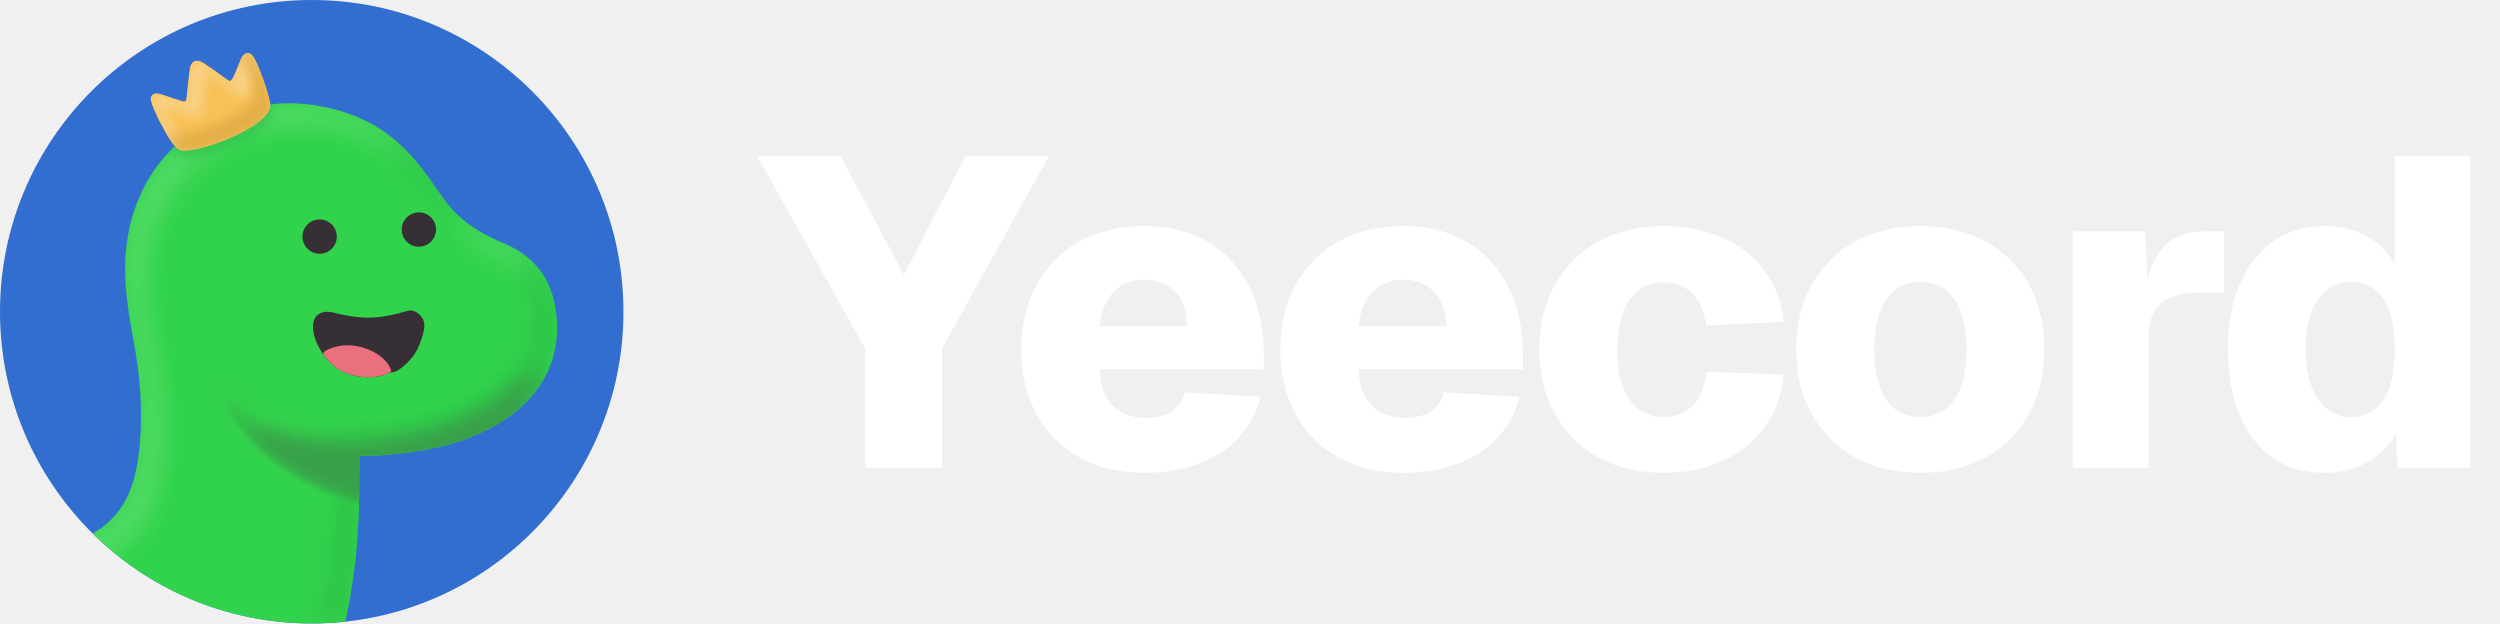
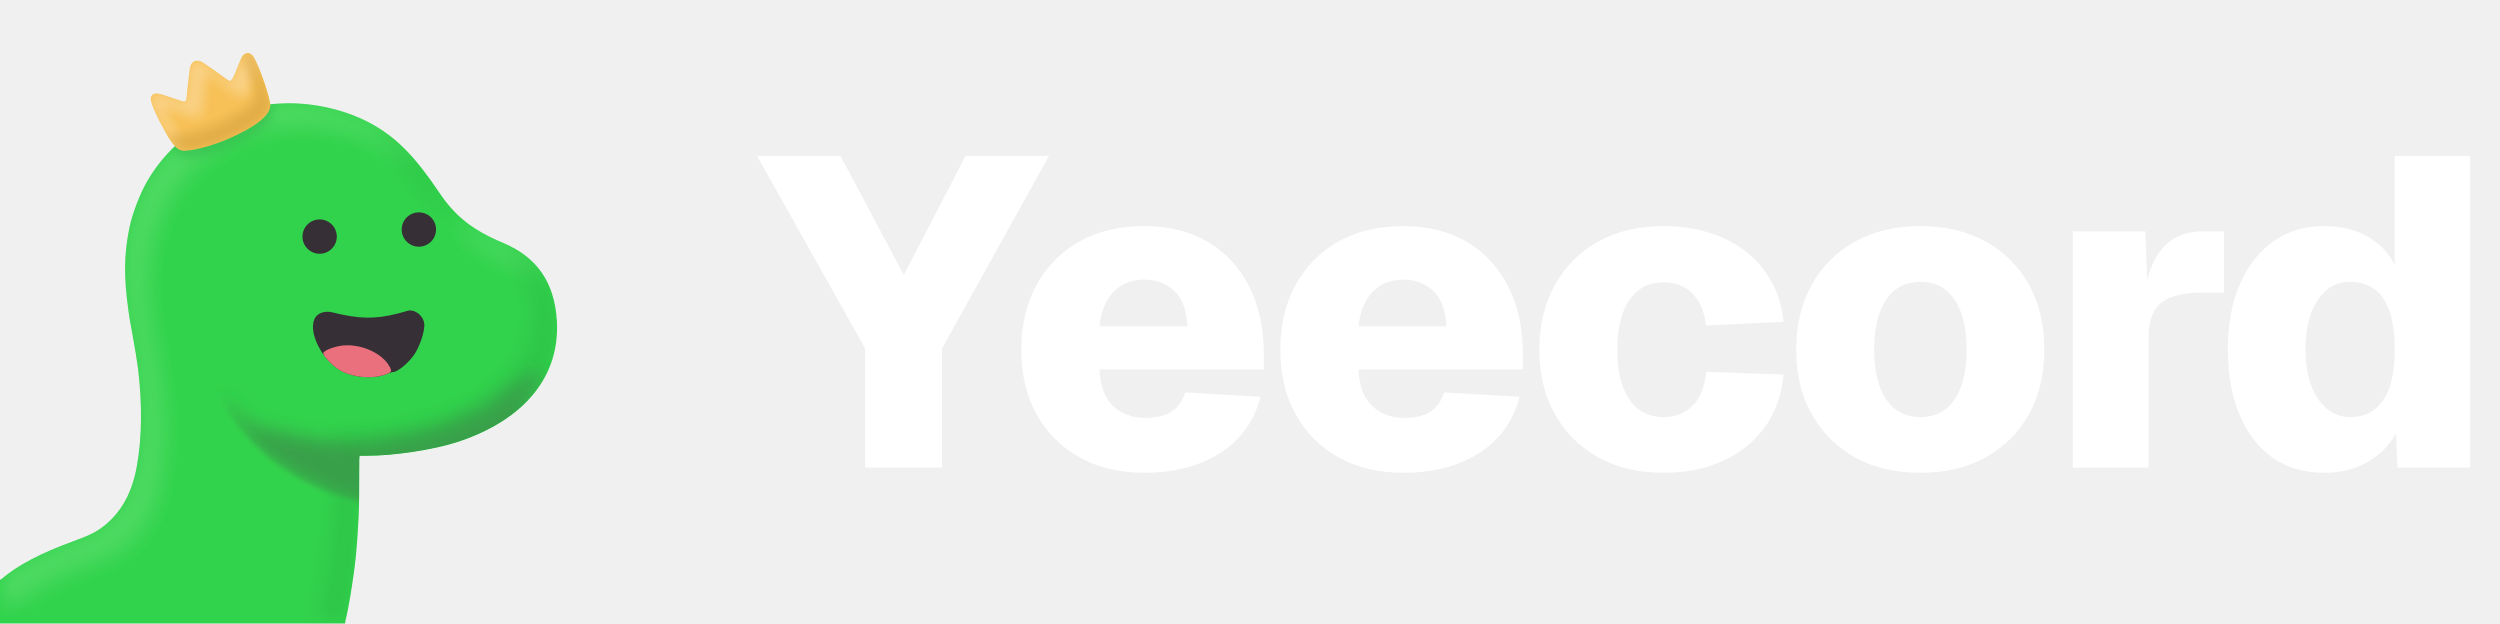
<svg xmlns="http://www.w3.org/2000/svg" viewBox="0 0 802 200" role="img" aria-labelledby="title">
-   <defs>
-     <clipPath id="avatar-circle">
-       <circle cx="100" cy="100" r="100" />
-     </clipPath>
-   </defs>
-   <g clip-path="url(#avatar-circle)">
+   <g>
    <svg width="200" height="200" viewBox="0 0 512 512">
      <defs>
        <path id="avatar-body" d="M232.8 84.9C183.4 86.7 143.3 109.8 120.5 149.5C114.8 159.5 108.6 175.7 106.3 186.9C101.8 208.9 101.6 227.1 105.4 254.6C106.2 260.8 106.7 263.3 108.8 274.8C111 286.9 112.5 296.3 113.3 302.3C116.9 331.6 116.6 359.5 112.4 382.8C108.6 403.9 100.3 419.4 86.9 430.7C79.9 436.5 74.7 439.2 60.2 444.5C33.2 454.3 14.3 464.3 1.4 475.4C0.1 476.5 0.1 476.5-24.9 476.5L-50 476.5L-50 519.3L-50 562L116.6 562L283.3 562L283.3 536.8C283.3 515.9 283.3 511.4 283.6 510.3C285.2 504 287.4 492.2 288.9 482.1C289.4 478.7 290 474.4 290.3 472.6C291.7 463.1 292.7 453.3 293.5 441.5C293.6 439.4 293.9 435.1 294.1 432C294.8 421.6 295 413.2 295 393.8C295 376.5 295.1 374.6 295.4 374.4C295.6 374.3 298.7 374.3 302.2 374.3C323.8 374.3 356.3 369.3 375.4 363.1C430.7 345 460.2 309 457.3 263.1C455.3 231.8 441 211.1 413 199.4C388.4 189.1 373.8 177.6 361 158.5C341.1 128.8 325.9 113.3 305.7 102C284.7 90.3 257.6 84 232.8 84.9Z" />
        <path id="avatar-accessory-shape" d="M201.3 44.1C199.5 45.1 198.5 46.6 196.9 50.7C196.2 52.6 195.3 54.6 195.1 55.1C194.8 55.7 194.2 57.1 193.8 58.4C191.8 63.7 189.8 66.8 188.4 66.4C187.8 66.3 183.2 63 179 59.9C177.7 58.9 175.2 57.1 173.5 56C171.8 54.9 169.4 53.3 168.3 52.4C161.6 47.6 156.5 49.7 155.7 57.7C155.6 59 155.3 61.4 155.1 62.9C154.4 68.3 154.3 69.4 153.7 75.5C153 83.7 152.8 84 149.1 82.9C145.9 81.9 140.2 80.1 134.6 78.1C127.8 75.8 124.9 76.4 123.8 80.4C123.4 81.9 125.5 88.2 128.2 93.7C128.6 94.5 129.3 96 129.7 97C130.2 98.1 131.1 99.9 131.8 101.1C132.6 102.4 133.6 104.2 134.1 105.3C140 116.7 144.8 122.6 148.9 123.5C155.2 124.8 173.5 120.2 188.6 113.5C210.6 103.8 222 94.5 222 86.3C222 81.7 215.7 62.1 210.7 51.4C208.5 46.8 208.2 46.3 206.9 45.1C205.3 43.4 203.4 43.1 201.3 44.1Z" />
        <clipPath id="avatar-clip-frame">
          <rect x="0" y="0" width="512" height="512" />
        </clipPath>
        <clipPath id="avatar-clip-mouth">
          <path d="M333.6 255.6C332.9 255.8 329.8 256.7 326.6 257.5C307.6 262.3 294.9 262 272.8 256.5C267.5 255.2 261.9 256.7 259.4 260.1C251.2 271.1 265.3 298.6 282.8 305.9C294.4 310.8 309.2 311.1 318.8 306.7C320.2 306.1 322.1 305.5 322.9 305.5C327 305.5 337.4 296.4 341.4 289.3C345.4 282.3 348.5 272.6 348.5 267.1C348.5 259.4 340.1 252.9 333.6 255.6Z" />
        </clipPath>
        <clipPath id="avatar-clip-body">
          <use href="#avatar-body" />
        </clipPath>
        <clipPath id="avatar-clip-accessory">
          <use href="#avatar-accessory-shape" />
        </clipPath>
        <filter id="avatar-soft" filterUnits="userSpaceOnUse" x="-64" y="-64" width="640" height="640">
          <feGaussianBlur stdDeviation="7.5" />
        </filter>
        <filter id="avatar-softer" filterUnits="userSpaceOnUse" x="-64" y="-64" width="640" height="640">
          <feGaussianBlur stdDeviation="4" />
        </filter>
        <filter id="avatar-edge" filterUnits="userSpaceOnUse" x="-64" y="-64" width="640" height="640">
          <feGaussianBlur stdDeviation="2" />
        </filter>
        <mask id="avatar-mask-jaw">
          <path d="M176 316.3C195.6 365.6 242.8 400.7 294 412L480 412L480 0L150 0L150 316.3Z" fill="#fff" filter="url(#avatar-edge)" />
        </mask>
        <mask id="avatar-body-light">
          <g filter="url(#avatar-soft)">
            <use href="#avatar-body" fill="#fff" />
            <use href="#avatar-body" x="12.5" y="12.5" fill="#000" />
          </g>
        </mask>
        <mask id="avatar-body-shade">
          <g filter="url(#avatar-soft)">
            <use href="#avatar-body" fill="#fff" />
            <use href="#avatar-body" x="-15" y="-12.5" fill="#000" />
          </g>
        </mask>
        <mask id="avatar-accessory-light">
          <g filter="url(#avatar-softer)">
            <use href="#avatar-accessory-shape" fill="#fff" />
            <use href="#avatar-accessory-shape" x="10" y="10" fill="#000" />
          </g>
        </mask>
        <mask id="avatar-accessory-shade">
          <g filter="url(#avatar-softer)">
            <use href="#avatar-accessory-shape" fill="#fff" />
            <use href="#avatar-accessory-shape" x="-9" y="-9" fill="#000" />
          </g>
        </mask>
      </defs>
      <g clip-path="url(#avatar-clip-frame)">
-         <rect x="0" y="0" width="512" height="512" fill="#326ED0" />
        <g id="avatar-dino">
          <use href="#avatar-body" fill="#32D34C" />
          <g clip-path="url(#avatar-clip-body)">
            <rect width="512" height="512" fill="#7CE68A" opacity="0.4" mask="url(#avatar-body-light)" />
            <rect width="512" height="512" fill="#24A63F" opacity="0.3" mask="url(#avatar-body-shade)" />
            <g mask="url(#avatar-mask-jaw)">
              <path d="M438.3 306.5C437.5 306.9 436.7 307.4 436.5 307.6C436.3 307.8 436 308 435.9 308C435.6 308 431.6 310.4 430.1 311.5C429.6 311.9 427.2 313.3 424.9 314.6C422.6 315.9 420.1 317.5 419.5 318C418.9 318.6 416.8 320.2 414.9 321.6C410.7 324.7 407.8 327.2 404.4 330.3C402.6 331.9 401.4 332.7 400 333.4C397.4 334.6 395.9 335.4 394.4 336.4C393.7 336.8 392 337.6 390.6 338.1C389.1 338.6 387.2 339.4 386.3 339.8C385.4 340.2 383.2 341.1 381.5 341.8C377.2 343.5 375.4 344.4 373.4 345.6C370.9 347.2 366.2 349.1 363.9 349.6C359.9 350.4 356.1 351.5 349.4 353.8C347 354.6 335.9 357 334.6 357C333.9 357 326.1 359 323.3 359.9C321.4 360.5 318.7 360.9 313 361.5C311.7 361.7 308.1 362.1 304.9 362.4C298.1 363.2 279.6 363.4 278.5 362.6C278.4 362.6 276.9 362.5 275.1 362.4C273.3 362.3 270.5 362.1 268.9 361.9C267.2 361.7 264.4 361.3 262.6 361.1C260.9 360.9 258.8 360.6 258.1 360.4C256.8 359.9 254.3 359.6 250.3 359.3C248.8 359.1 246.9 358.8 246.1 358.6C245.3 358.3 243.4 357.9 242.1 357.8C240.8 357.6 238.9 357.2 238.1 356.9C233.1 354.9 227.2 353.5 222.9 353.3C220.2 353.1 219.7 352.9 217.9 352.1C216.4 351.4 215.4 351.2 214.1 351.1C213.2 351 211.9 350.9 211.4 350.7C207 349.6 195 340.2 188.4 332.8C182.9 326.6 182 325.8 182 327C182 328.4 184.7 333.8 188.7 340.1C209.3 373.2 246.8 399.7 288.3 410.4C295.9 412.4 295.6 409.9 293.3 443.5C292.6 453.5 291.6 462.8 290.6 470.2C290.1 473.5 290.1 473.9 291.4 474.9C292.8 475.9 473.2 475.3 474.3 474.3C475.8 472.8 475.8 340 474.3 338.5C473.3 337.5 473.3 337.5 450.6 337.5C425.6 337.5 426.8 337.6 426.8 336.1C426.8 335.5 427.2 334.9 429.1 333.3C436.6 326.3 445.4 314.8 445.9 311.4C446.1 310.1 446 310.1 445 309.2C444.4 308.6 443.9 307.9 443.8 307.6C443.1 306 440.3 305.4 438.3 306.5Z" fill="#37A049" filter="url(#avatar-soft)" />
            </g>
            <use href="#avatar-accessory-shape" x="2" y="6" fill="#24A63F" opacity="0.35" filter="url(#avatar-softer)" />
          </g>
        </g>
        <g id="avatar-face" fill="#362F36">
          <circle cx="262.5" cy="194.3" r="14.1" />
          <circle cx="344" cy="188.5" r="14.1" />
          <path d="M333.6 255.6C332.9 255.8 329.8 256.7 326.6 257.5C307.6 262.3 294.9 262 272.8 256.5C267.5 255.2 261.9 256.7 259.4 260.1C251.2 271.1 265.3 298.6 282.8 305.9C294.4 310.8 309.2 311.1 318.8 306.7C320.2 306.1 322.1 305.5 322.9 305.5C327 305.5 337.4 296.4 341.4 289.3C345.4 282.3 348.5 272.6 348.5 267.1C348.5 259.4 340.1 252.9 333.6 255.6Z" />
          <path d="M279.6 284C272.8 285.1 265.5 288.2 265.5 290.1C265.5 292.4 272.2 299.6 277.7 303.3C288.1 310.2 306.6 311.9 318.4 306.9C321.4 305.6 321.8 304.6 320.3 301.7C314.3 289.8 295.3 281.5 279.6 284Z" fill="#EB707D" clip-path="url(#avatar-clip-mouth)" />
        </g>
        <g id="avatar-accessory">
          <path d="M201.3 44.1C199.5 45.1 198.5 46.6 196.9 50.7C196.2 52.6 195.3 54.6 195.1 55.1C194.8 55.7 194.2 57.1 193.8 58.4C191.8 63.7 189.8 66.8 188.4 66.4C187.8 66.3 183.2 63 179 59.9C177.7 58.9 175.2 57.1 173.5 56C171.8 54.9 169.4 53.3 168.3 52.4C161.6 47.6 156.5 49.7 155.7 57.7C155.6 59 155.3 61.4 155.1 62.9C154.4 68.3 154.3 69.4 153.7 75.5C153 83.7 152.8 84 149.1 82.9C145.9 81.9 140.2 80.1 134.6 78.1C127.8 75.8 124.9 76.4 123.8 80.4C123.4 81.9 125.5 88.2 128.2 93.7C128.6 94.5 129.3 96 129.7 97C130.2 98.1 131.1 99.9 131.8 101.1C132.6 102.4 133.6 104.2 134.1 105.3C140 116.7 144.8 122.6 148.9 123.5C155.2 124.8 173.5 120.2 188.6 113.5C210.6 103.8 222 94.5 222 86.3C222 81.7 215.7 62.1 210.7 51.4C208.5 46.8 208.2 46.3 206.9 45.1C205.3 43.4 203.4 43.1 201.3 44.1Z" fill="#F7C157" />
          <g clip-path="url(#avatar-clip-accessory)">
            <rect width="512" height="512" fill="#FAD58F" opacity="0.8" mask="url(#avatar-accessory-light)" />
            <rect width="512" height="512" fill="#DCA842" opacity="0.8" mask="url(#avatar-accessory-shade)" />
          </g>
        </g>
      </g>
    </svg>
  </g>
  <path transform="translate(244 150.0) scale(0.8803)" d="M66.1 0L38.1 0L38.1-43.4L-1.3-113.6L29.1-113.6L52.2-70.2L74.7-113.6L105.1-113.6L66.1-43.4M139.8 1.9Q126.4 1.9 116.3-3.7Q106.2-9.3 100.6-19.4Q95-29.4 95-43Q95-56.5 100.6-66.6Q106.2-76.8 116.2-82.4Q126.2-88 139.7-88Q153.1-88 162.9-82.3Q172.6-76.6 178-66.1Q183.4-55.5 183.4-41L183.4-35.8L123.5-35.8Q123.8-26.9 128.4-22.5Q133-18.1 140.3-18.1Q145.8-18.1 149.4-20.2Q153.1-22.4 154.7-27.4L182.2-25.8Q178.6-12.3 167.3-5.2Q156 1.9 139.8 1.9M123.5-51.5L155.5-51.5Q155.2-60 150.9-64.2Q146.6-68.5 139.7-68.5Q133-68.5 128.6-64Q124.3-59.5 123.5-51.5M234.2 1.9Q220.8 1.9 210.7-3.7Q200.6-9.3 195-19.4Q189.4-29.4 189.4-43Q189.4-56.5 195-66.6Q200.6-76.8 210.6-82.4Q220.6-88 234.1-88Q247.5-88 257.3-82.3Q267-76.6 272.4-66.1Q277.8-55.5 277.8-41L277.8-35.8L217.9-35.8Q218.2-26.9 222.8-22.5Q227.4-18.1 234.7-18.1Q240.2-18.1 243.8-20.2Q247.5-22.4 249.1-27.4L276.6-25.8Q273-12.3 261.7-5.2Q250.4 1.9 234.2 1.9M217.9-51.5L249.9-51.5Q249.6-60 245.3-64.2Q241-68.5 234.1-68.5Q227.4-68.5 223-64Q218.7-59.5 217.9-51.5M329.1 1.9Q315.4 1.9 305.3-3.7Q295.2-9.3 289.5-19.4Q283.8-29.4 283.8-43Q283.8-56.5 289.5-66.6Q295.2-76.8 305.3-82.4Q315.4-88 329.1-88Q341-88 350.5-83.8Q360-79.7 365.8-71.8Q371.7-64 372.8-53.1L344.6-51.8Q343.5-59.7 339.4-63.6Q335.4-67.5 329.1-67.5Q321-67.5 316.6-61.1Q312.2-54.7 312.2-43Q312.2-31.2 316.6-24.8Q321-18.4 329.1-18.4Q335.4-18.4 339.5-22.4Q343.7-26.4 344.6-34.9L372.8-33.9Q371.8-22.9 366.1-14.9Q360.3-6.9 350.8-2.5Q341.3 1.9 329.1 1.9M422.7 1.9Q409 1.9 398.9-3.7Q388.8-9.3 383.1-19.4Q377.4-29.4 377.4-43Q377.4-56.6 383.1-66.7Q388.8-76.8 398.9-82.4Q409-88 422.7-88Q436.3-88 446.4-82.4Q456.5-76.8 462.2-66.7Q467.8-56.6 467.8-43Q467.8-29.4 462.2-19.4Q456.5-9.3 446.4-3.7Q436.3 1.9 422.7 1.9M422.7-18.4Q430.7-18.4 435.1-24.8Q439.5-31.2 439.5-43Q439.5-54.7 435.1-61.2Q430.7-67.7 422.7-67.7Q414.6-67.7 410.2-61.2Q405.8-54.7 405.8-43Q405.8-31.2 410.2-24.8Q414.6-18.4 422.7-18.4M505.8 0L478.2 0L478.2-86.1L504.6-86.1L505.3-68.5Q507.8-77.8 512.9-81.9Q517.9-86.1 525.8-86.1L533.3-86.1L533.3-63.8L525.6-63.8Q515.4-63.8 510.6-60.2Q505.8-56.5 505.8-47.2M569.8 1.9Q558.9 1.9 551-3.6Q543.2-9.1 539-19.2Q534.7-29.3 534.7-43Q534.7-56.8 539.1-66.9Q543.5-77 551.4-82.5Q559.2-88 569.8-88Q579-88 585.6-84.2Q592.2-80.5 595.5-73.8L595.5-113.6L623-113.6L623 0L596.5 0L596-12.5Q592.3-5.8 585.4-1.9Q578.6 1.9 569.8 1.9M579.4-18.4Q587-18.4 591.3-24.5Q595.5-30.6 595.5-43Q595.5-55.5 591.4-61.6Q587.2-67.7 579.4-67.7Q571.8-67.7 567.4-61Q563-54.4 563-43Q563-31.8 567.5-25.1Q572-18.4 579.4-18.4" fill="#FFFFFF" />
</svg>
